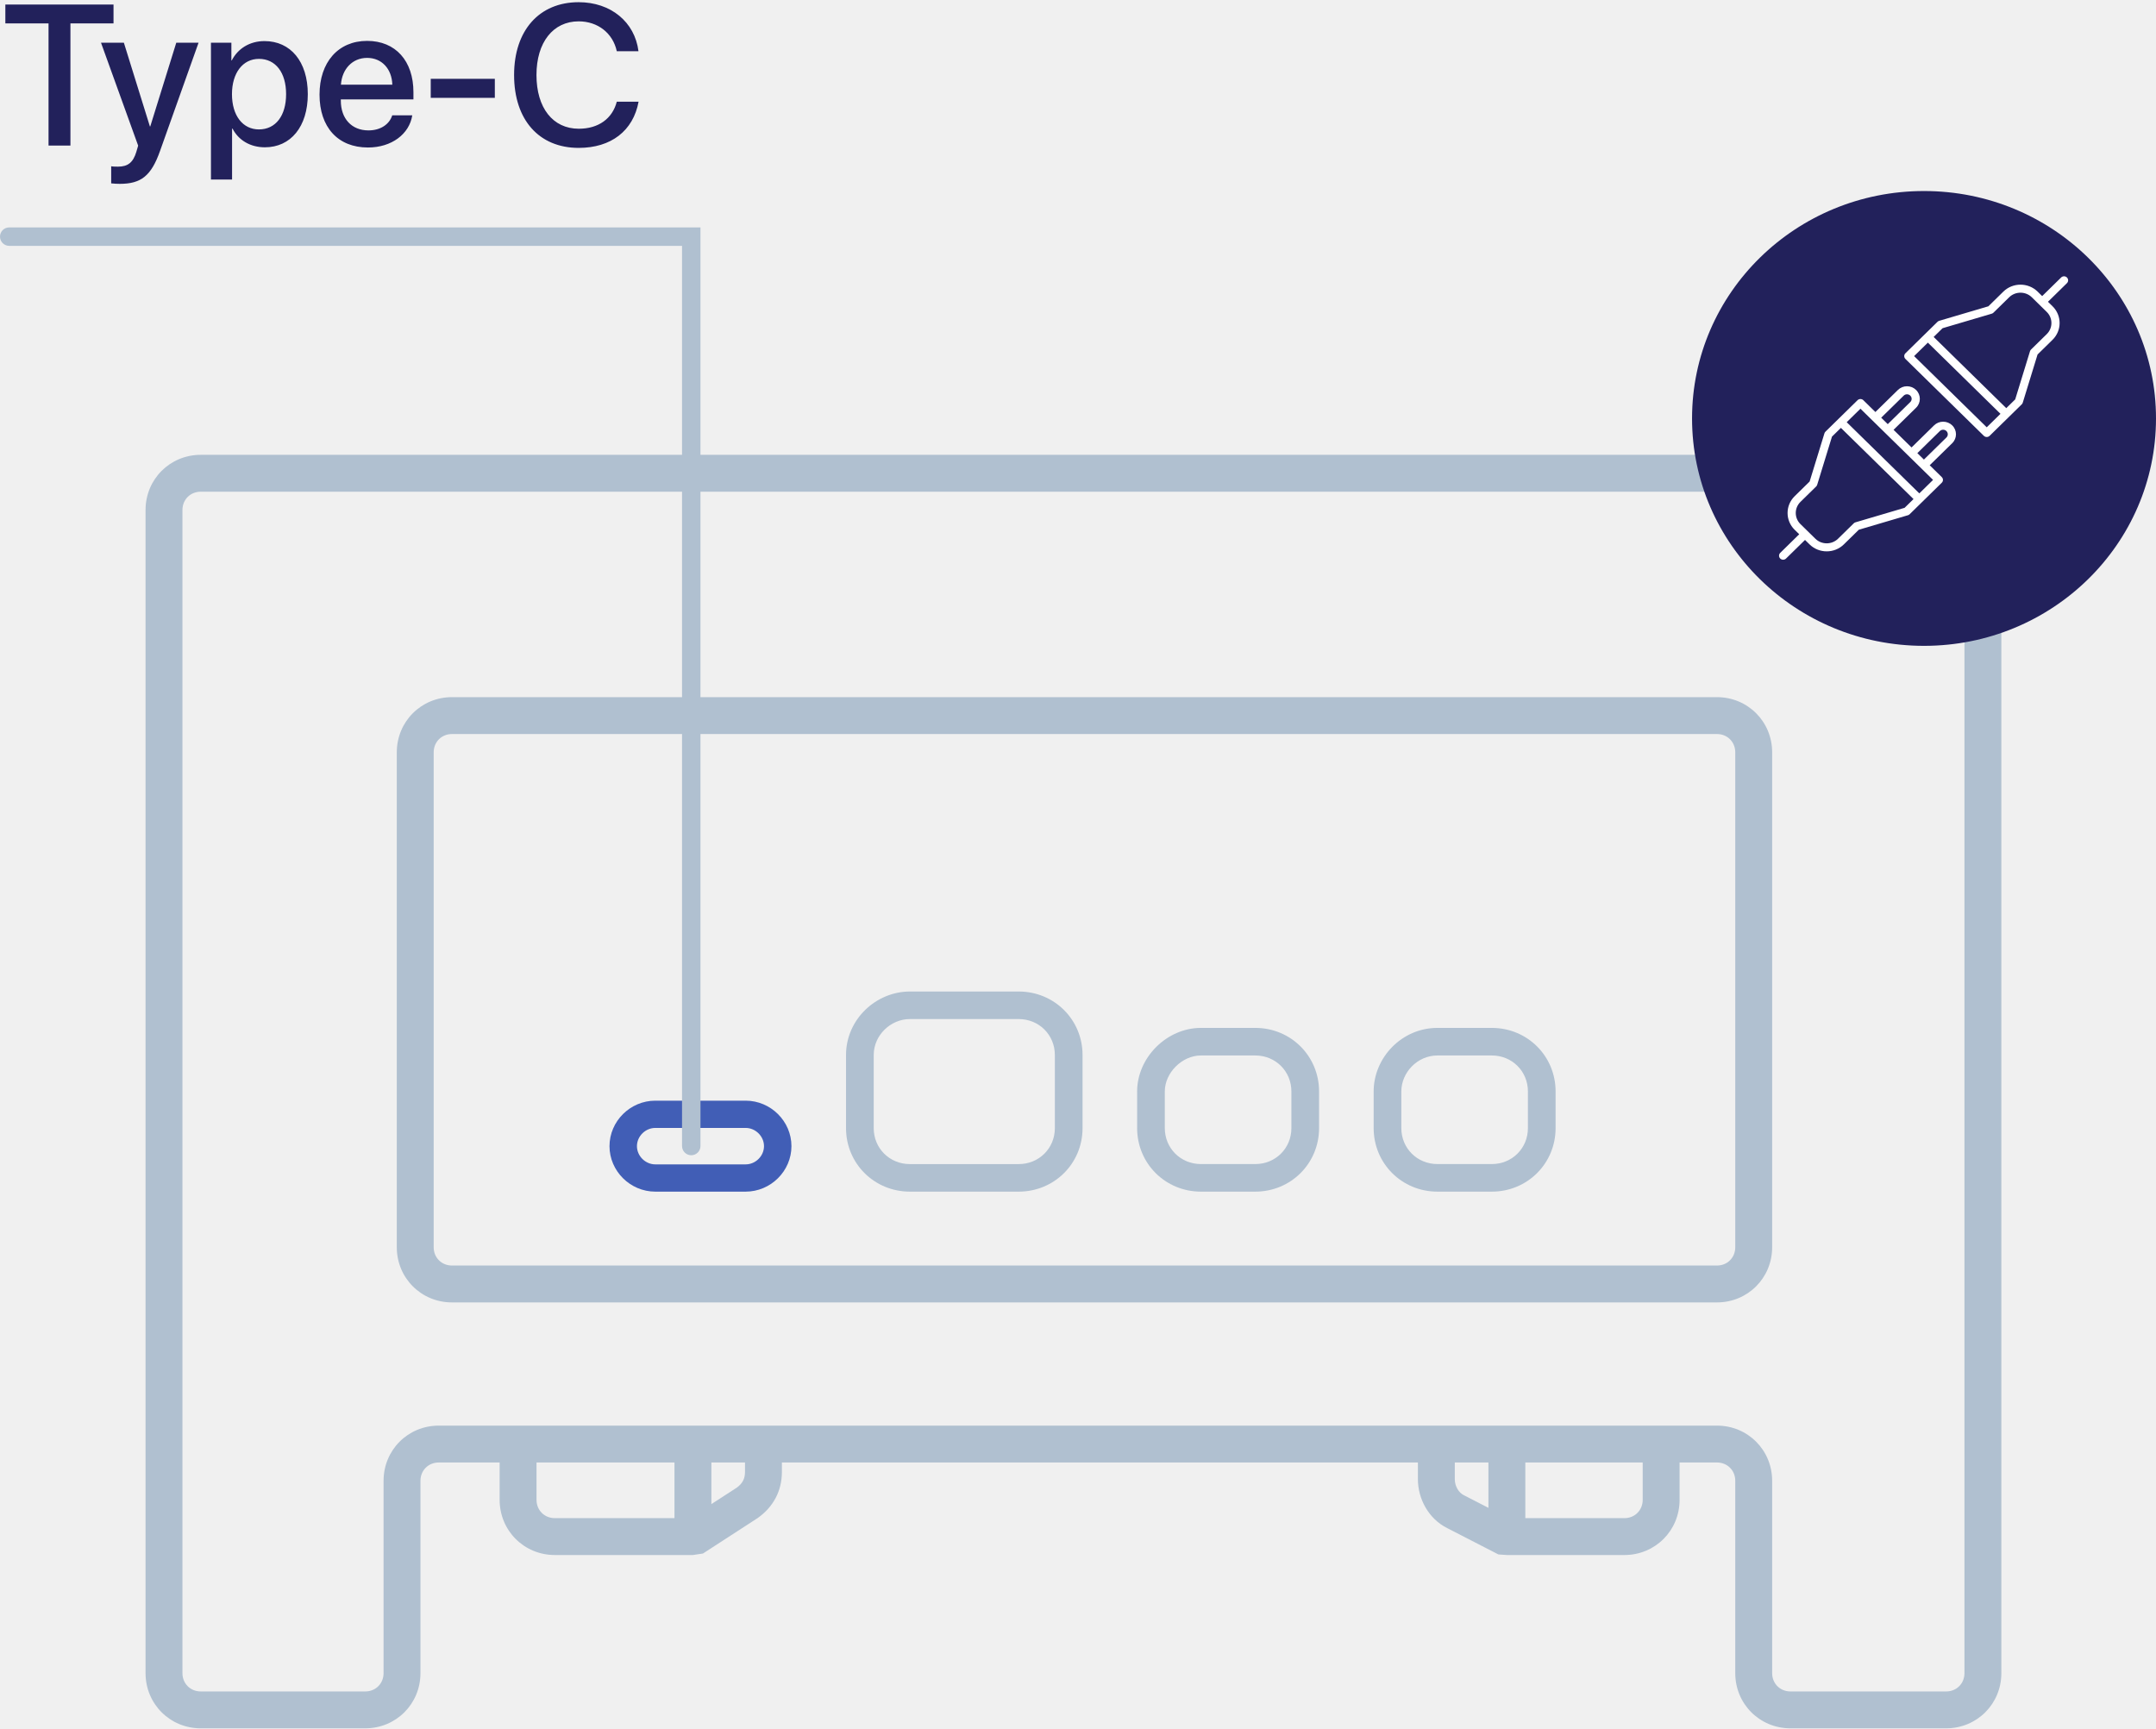
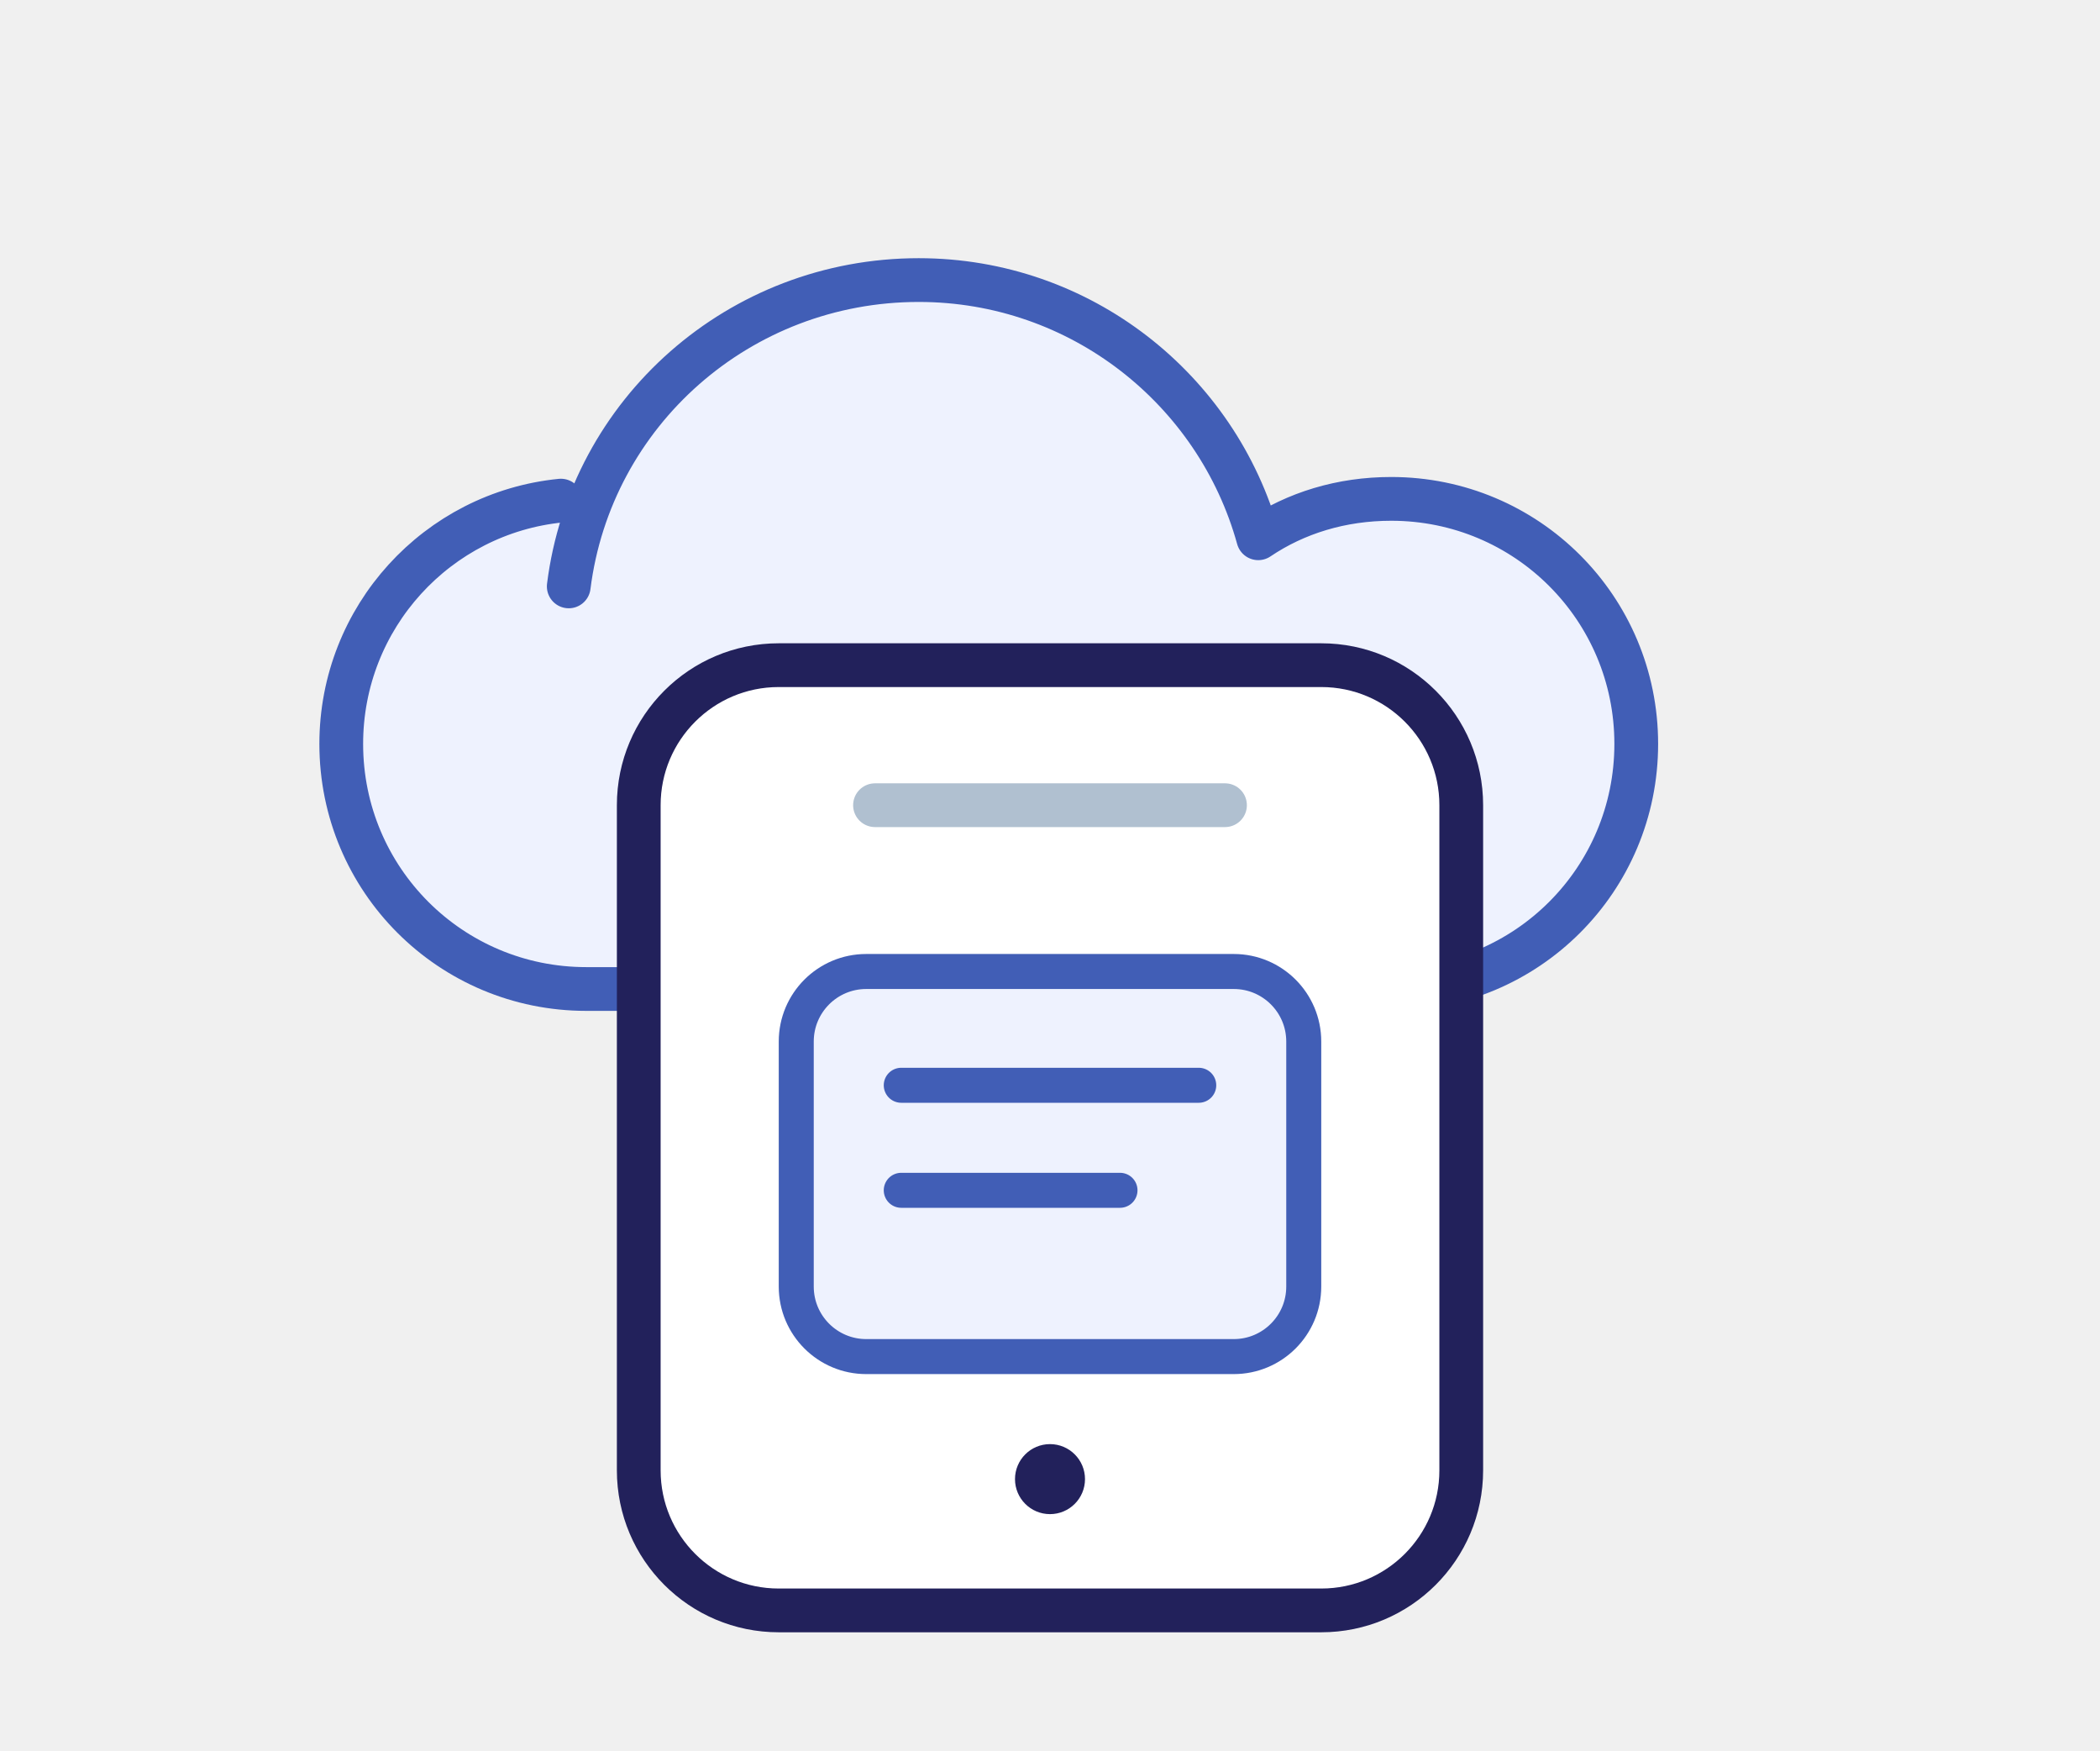
- <svg xmlns="http://www.w3.org/2000/svg" width="237" height="190" viewBox="0 0 237 190" fill="none">
-   <path d="M7.742 16V2.572H12.479V0.499H0.588V2.572H5.336V16H7.742ZM13.167 20.211C15.509 20.211 16.626 19.33 17.593 16.591L21.825 4.699H19.376L16.519 13.895H16.476L13.618 4.699H11.104L15.187 16.011C15.187 16.021 14.982 16.688 14.982 16.709C14.628 17.869 14.048 18.32 12.974 18.32C12.78 18.32 12.394 18.32 12.222 18.277V20.157C12.394 20.189 12.974 20.211 13.167 20.211ZM29.076 4.517C27.443 4.517 26.144 5.344 25.477 6.644H25.435V4.699H23.189V19.738H25.51V14.142H25.564C26.208 15.398 27.497 16.193 29.119 16.193C31.955 16.193 33.835 13.927 33.835 10.35C33.835 6.772 31.944 4.517 29.076 4.517ZM28.464 14.227C26.681 14.227 25.499 12.702 25.499 10.35C25.499 8.019 26.691 6.472 28.464 6.472C30.301 6.472 31.45 7.986 31.45 10.35C31.45 12.724 30.301 14.227 28.464 14.227ZM43.116 12.681C42.805 13.669 41.827 14.335 40.506 14.335C38.648 14.335 37.466 13.035 37.466 11.069V10.93H45.447V10.135C45.447 6.708 43.492 4.495 40.355 4.495C37.165 4.495 35.124 6.858 35.124 10.403C35.124 13.97 37.133 16.215 40.452 16.215C43.041 16.215 44.996 14.743 45.318 12.681H43.116ZM40.355 6.364C41.977 6.364 43.073 7.578 43.127 9.308H37.477C37.595 7.6 38.733 6.364 40.355 6.364ZM54.395 10.758V8.663H47.349V10.758H54.395ZM63.612 16.258C67.179 16.258 69.606 14.378 70.197 11.177H67.802C67.318 13.046 65.782 14.152 63.623 14.152C60.776 14.152 58.972 11.864 58.972 8.244C58.972 4.656 60.798 2.347 63.612 2.347C65.718 2.347 67.372 3.646 67.802 5.634H70.186C69.778 2.4 67.125 0.241 63.612 0.241C59.283 0.241 56.512 3.335 56.512 8.244C56.512 13.185 59.262 16.258 63.612 16.258Z" fill="#22215B" />
-   <path fill-rule="evenodd" clip-rule="evenodd" d="M16 56.063C16 52.684 18.684 50 22.065 50H213.935C217.316 50 220 52.684 220 56.063V183.937C220 187.316 217.316 190 213.935 190H196.815C193.434 190 190.75 187.316 190.75 183.937V162.786C190.75 161.645 189.881 160.776 188.74 160.776H184.63V164.885C184.63 168.265 181.946 170.948 178.565 170.948H165.644L164.717 170.885L159.085 167.989C159.081 167.988 159.077 167.986 159.073 167.984C157.025 166.954 155.864 164.752 155.864 162.624V160.776H85.95V161.817C85.95 163.974 84.946 165.699 83.324 166.857L83.287 166.884L77.273 170.783L76.17 170.948H60.988C57.607 170.948 54.923 168.265 54.923 164.885V160.776H48.229C47.088 160.776 46.219 161.645 46.219 162.786V183.937C46.219 187.316 43.535 190 40.154 190H22.065C18.684 190 16 187.316 16 183.937V56.063ZM58.978 160.776V164.885C58.978 166.026 59.847 166.894 60.988 166.894H74.142V160.776H58.978ZM78.198 160.776V165.352L81 163.535C81.616 163.083 81.895 162.553 81.895 161.817V160.776H78.198ZM188.74 156.722C192.121 156.722 194.805 159.406 194.805 162.786V183.937C194.805 185.077 195.674 185.946 196.815 185.946H213.935C215.076 185.946 215.945 185.077 215.945 183.937V56.063C215.945 54.922 215.076 54.054 213.935 54.054H22.065C20.924 54.054 20.055 54.922 20.055 56.063V183.937C20.055 185.077 20.924 185.946 22.065 185.946H40.154C41.295 185.946 42.164 185.077 42.164 183.937V162.786C42.164 159.406 44.848 156.722 48.229 156.722H188.74ZM159.92 160.776V162.624C159.92 163.399 160.37 164.099 160.898 164.363L160.919 164.374L163.617 165.761V160.776H159.92ZM167.672 160.776V166.894H178.565C179.706 166.894 180.575 166.026 180.575 164.885V160.776H167.672ZM49.683 80.694C48.542 80.694 47.673 81.563 47.673 82.704V137.114C47.673 138.255 48.542 139.124 49.683 139.124H188.74C189.881 139.124 190.75 138.255 190.75 137.114V82.704C190.75 81.563 189.881 80.694 188.74 80.694H49.683ZM43.618 82.704C43.618 79.324 46.302 76.64 49.683 76.64H188.74C192.121 76.64 194.805 79.324 194.805 82.704V137.114C194.805 140.494 192.121 143.178 188.74 143.178H49.683C46.302 143.178 43.618 140.494 43.618 137.114V82.704Z" fill="#B0C0D0" />
-   <path fill-rule="evenodd" clip-rule="evenodd" d="M100.019 112.028C97.92 112.028 96.044 113.79 96.044 115.98V124.02C96.044 126.238 97.788 127.972 100.019 127.972H111.981C114.212 127.972 115.956 126.238 115.956 124.02V115.98C115.956 113.762 114.212 112.028 111.981 112.028H100.019ZM93 115.98C93 112.061 96.297 109 100.019 109H111.981C115.894 109 119 112.09 119 115.98V124.02C119 127.91 115.894 131 111.981 131H100.019C96.106 131 93 127.91 93 124.02V115.98Z" fill="#B0C0D0" />
-   <path fill-rule="evenodd" clip-rule="evenodd" d="M132.012 116.031C129.945 116.031 128.042 117.928 128.042 119.988V124.012C128.042 126.233 129.783 127.969 132.012 127.969H137.988C140.217 127.969 141.958 126.233 141.958 124.012V119.988C141.958 117.767 140.217 116.031 137.988 116.031H132.012ZM125 119.988C125 116.254 128.265 113 132.012 113H137.988C141.896 113 145 116.093 145 119.988V124.012C145 127.907 141.896 131 137.988 131H132.012C128.104 131 125 127.907 125 124.012V119.988Z" fill="#B0C0D0" />
-   <path fill-rule="evenodd" clip-rule="evenodd" d="M158.012 116.031C155.812 116.031 154.042 117.899 154.042 119.988V124.012C154.042 126.233 155.783 127.969 158.012 127.969H163.988C166.217 127.969 167.958 126.233 167.958 124.012V119.988C167.958 117.767 166.217 116.031 163.988 116.031H158.012ZM151 119.988C151 116.283 154.075 113 158.012 113H163.988C167.897 113 171 116.093 171 119.988V124.012C171 127.907 167.897 131 163.988 131H158.012C154.104 131 151 127.907 151 124.012V119.988Z" fill="#B0C0D0" />
-   <path fill-rule="evenodd" clip-rule="evenodd" d="M72.033 123.997C70.944 123.997 70.017 124.918 70.017 126C70.017 127.082 70.944 128.003 72.033 128.003H81.967C83.056 128.003 83.983 127.082 83.983 126C83.983 124.918 83.056 123.997 81.967 123.997H72.033ZM67 126C67 123.262 69.278 121 72.033 121H81.967C84.722 121 87 123.262 87 126C87 128.738 84.722 131 81.967 131H72.033C69.278 131 67 128.738 67 126Z" fill="#415EB6" />
-   <path fill-rule="evenodd" clip-rule="evenodd" d="M0 26.014C0 25.454 0.454 25 1.014 25H77V125.986C77 126.546 76.546 127 75.987 127C75.427 127 74.973 126.546 74.973 125.986V27.028H1.014C0.454 27.028 0 26.574 0 26.014Z" fill="#B0C0D0" />
-   <path d="M211.5 71C225.583 71 237 59.807 237 46C237 32.193 225.583 21 211.5 21C197.417 21 186 32.193 186 46C186 59.807 197.417 71 211.5 71Z" fill="#22215B" />
-   <path d="M213.601 46.358C213.224 46.358 212.87 46.502 212.603 46.763L210.128 49.19L208.151 47.252L210.626 44.825C211.177 44.285 211.177 43.407 210.626 42.868C210.36 42.606 210.005 42.462 209.628 42.462C209.251 42.462 208.897 42.606 208.63 42.868L206.155 45.294L204.83 43.995C204.654 43.823 204.369 43.823 204.193 43.995L200.665 47.454C200.612 47.506 200.573 47.569 200.552 47.639L198.925 52.935L197.278 54.55C196.241 55.567 196.241 57.222 197.278 58.24L197.781 58.732L195.694 60.778C195.519 60.95 195.519 61.23 195.694 61.402C195.782 61.488 195.898 61.531 196.013 61.531C196.128 61.531 196.243 61.488 196.331 61.402L198.418 59.357L198.92 59.849C199.439 60.358 200.12 60.612 200.802 60.612C201.483 60.612 202.165 60.358 202.684 59.849L204.331 58.235L209.733 56.64C209.804 56.619 209.869 56.581 209.921 56.529L213.449 53.07C213.625 52.898 213.625 52.618 213.449 52.446L212.124 51.147L214.599 48.72C215.15 48.18 215.15 47.302 214.599 46.763C214.333 46.502 213.978 46.358 213.601 46.358ZM209.267 43.492C209.466 43.297 209.79 43.297 209.989 43.492C210.086 43.587 210.139 43.712 210.139 43.846C210.139 43.98 210.086 44.106 209.989 44.2L207.514 46.627L206.792 45.919L209.267 43.492ZM209.364 55.826L203.962 57.421C203.891 57.442 203.826 57.48 203.774 57.532L202.047 59.225C201.36 59.898 200.243 59.898 199.557 59.225L197.915 57.615C197.229 56.942 197.229 55.847 197.915 55.174L199.642 53.481C199.695 53.429 199.733 53.366 199.755 53.296L201.382 48L202.363 47.038L210.346 54.864L209.364 55.826ZM210.983 54.239L203 46.413L204.511 44.932L212.494 52.758L210.983 54.239ZM213.962 48.096L211.487 50.522L210.765 49.814L213.24 47.387C213.337 47.293 213.465 47.241 213.601 47.241C213.738 47.241 213.866 47.293 213.962 47.387C214.059 47.482 214.112 47.608 214.112 47.742C214.112 47.875 214.059 48.001 213.962 48.096ZM227.21 30.504C227.034 30.332 226.749 30.332 226.573 30.504L224.487 32.55L223.985 32.057C222.947 31.04 221.259 31.04 220.221 32.057L218.574 33.672L213.172 35.267C213.101 35.288 213.036 35.326 212.983 35.377L209.455 38.836C209.28 39.008 209.28 39.288 209.455 39.46L218.075 47.911C218.16 47.994 218.274 48.04 218.393 48.04C218.513 48.04 218.627 47.994 218.712 47.911L222.24 44.452C222.293 44.401 222.331 44.337 222.353 44.267L223.98 38.971L225.626 37.356C226.664 36.339 226.664 34.684 225.626 33.666L225.124 33.174L227.21 31.128C227.386 30.956 227.386 30.677 227.21 30.504ZM218.393 46.974L210.411 39.148L211.922 37.667L219.904 45.493L218.393 46.974ZM224.989 36.732L223.263 38.425C223.21 38.477 223.171 38.54 223.15 38.61L221.523 43.906L220.541 44.869L212.558 37.042L213.54 36.08L218.942 34.485C219.013 34.464 219.078 34.426 219.131 34.374L220.858 32.681C221.544 32.008 222.661 32.008 223.348 32.681L224.989 34.291C225.676 34.964 225.676 36.059 224.989 36.732Z" fill="white" />
+ <svg xmlns="http://www.w3.org/2000/svg" width="240" height="200" viewBox="0 0 240 200" fill="none">
+   <path d="M65 67C67.5 47.1 84.5 32 105 32C123.5 32 139.1 44.5 143.8 61.5C148.1 58.6 153.3 57 159 57C174.5 57 187 69.5 187 85C187 100.5 174.5 113 159 113H67C51.5 113 39 100.5 39 85C39 70.5 50 58.6 64.1 57.2" fill="#EEF2FE" />
+   <path d="M65 67C67.5 47.1 84.5 32 105 32C123.5 32 139.1 44.5 143.8 61.5C148.1 58.6 153.3 57 159 57C174.5 57 187 69.5 187 85C187 100.5 174.5 113 159 113H67C51.5 113 39 100.5 39 85C39 70.5 50 58.6 64.1 57.2" stroke="#415EB6" stroke-width="5" stroke-linecap="round" stroke-linejoin="round" />
+   <rect x="73" y="76" width="94" height="108" rx="16" fill="white" stroke="#22215B" stroke-width="5" />
+   <path d="M100 92H140" stroke="#B0C0D0" stroke-width="5" stroke-linecap="round" />
+   <rect x="91" y="111" width="58" height="44" rx="8" fill="#EEF2FE" stroke="#415EB6" stroke-width="4" />
+   <path d="M103 124H137M103 136H128" stroke="#415EB6" stroke-width="4" stroke-linecap="round" />
+   <circle cx="120" cy="169" r="4" fill="#22215B" />
</svg>
